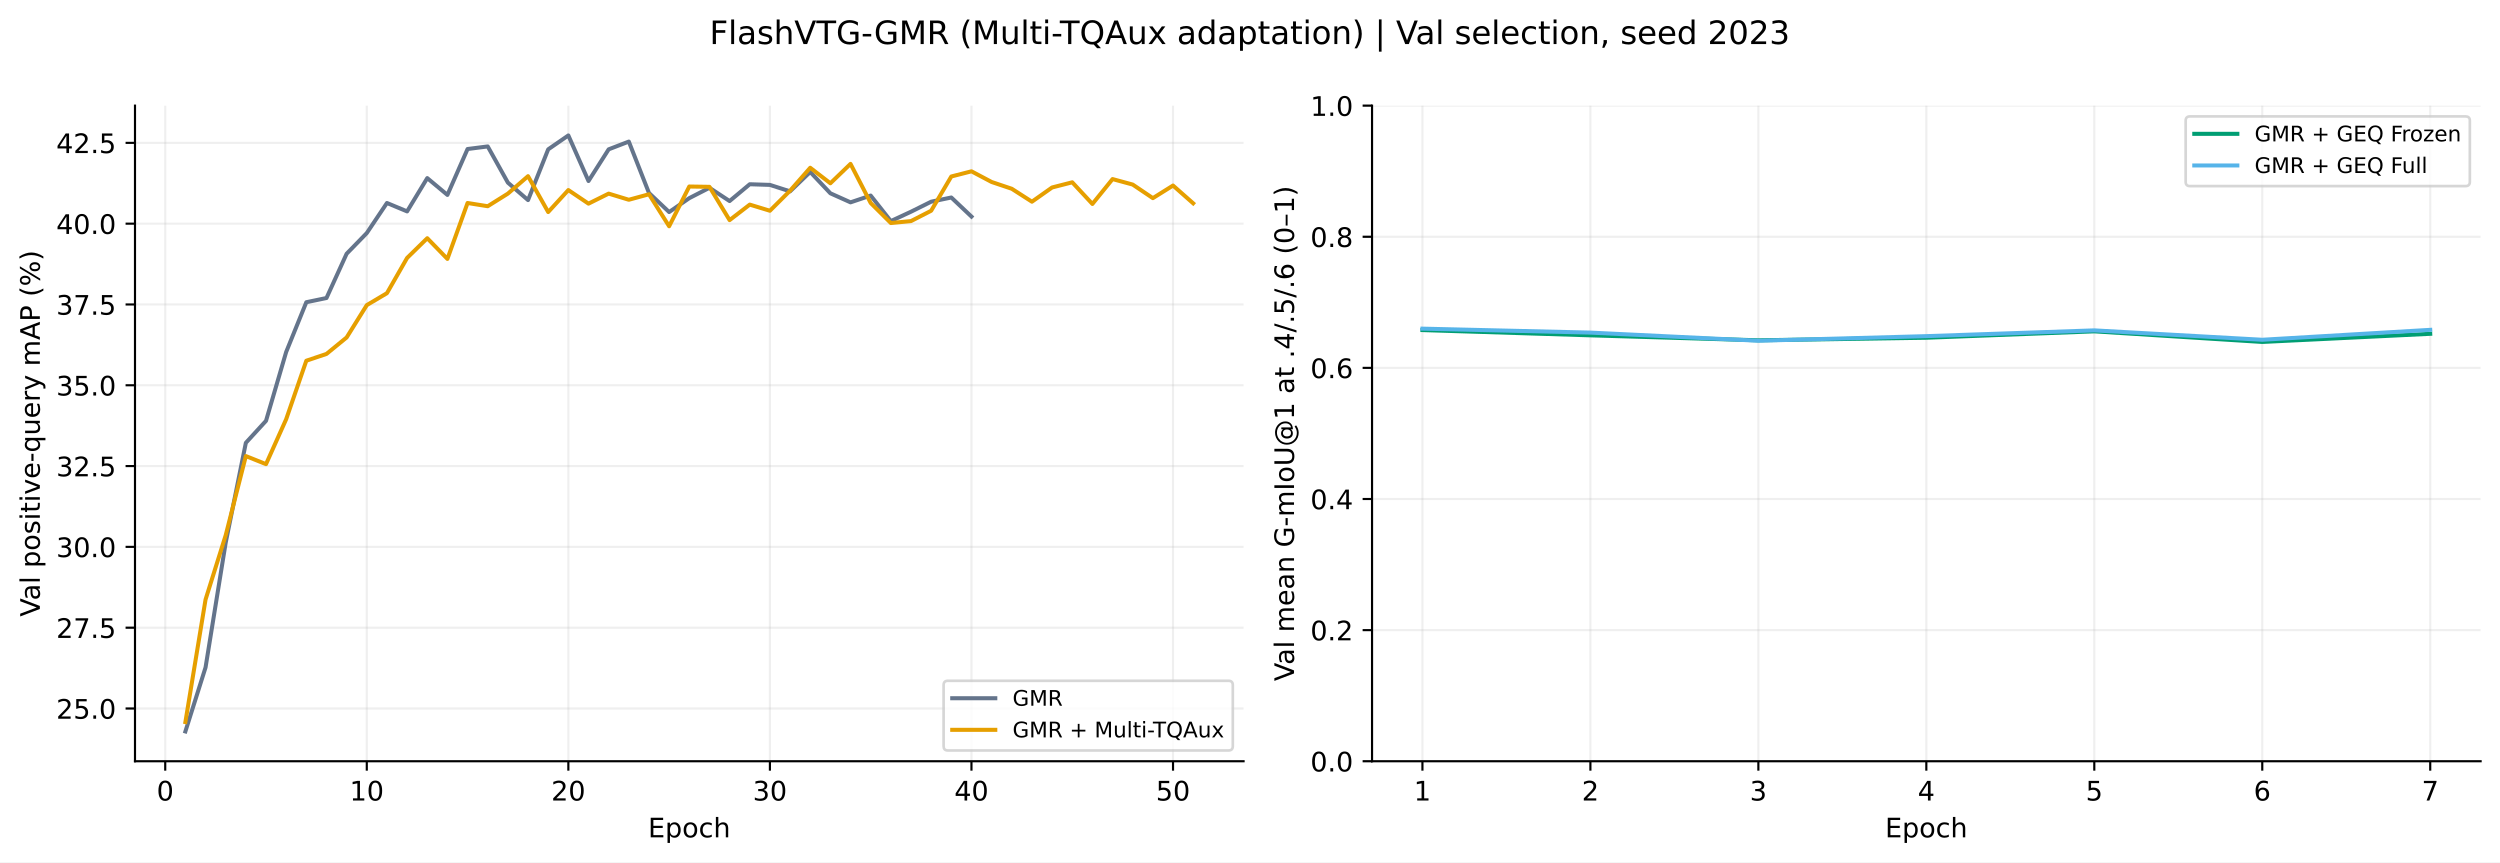
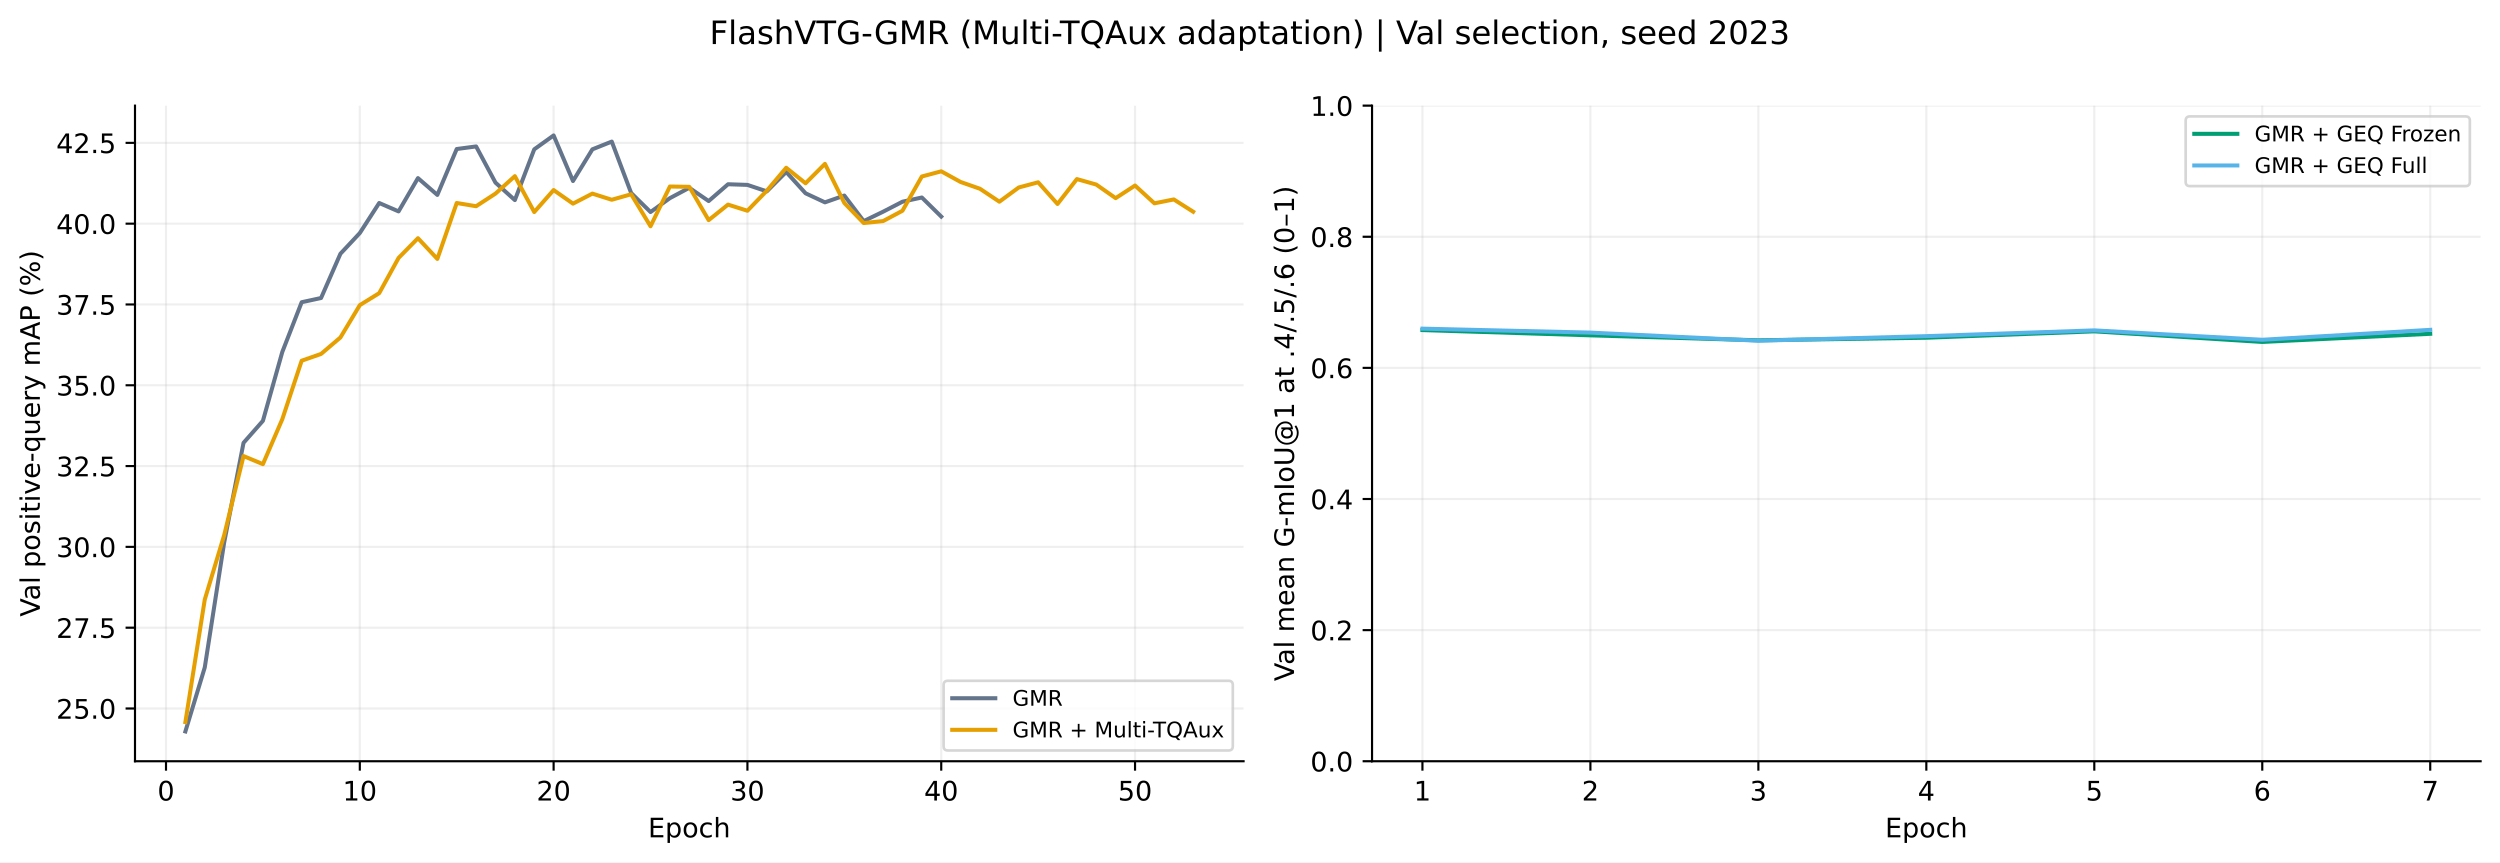
<svg xmlns="http://www.w3.org/2000/svg" xmlns:xlink="http://www.w3.org/1999/xlink" width="928.614pt" height="320.316pt" viewBox="0 0 928.614 320.316" version="1.1">
  <defs>
    <style type="text/css">*{stroke-linejoin: round; stroke-linecap: butt}</style>
  </defs>
  <g id="figure_1">
    <g id="patch_1">
      <path d="M 0 320.316  L 928.614 320.316  L 928.614 0  L 0 0  z " style="fill: #ffffff" />
    </g>
    <g id="axes_1">
      <g id="patch_2">
        <path d="M 50.144 282.76  L 461.919 282.76  L 461.919 39.24  L 50.144 39.24  z " style="fill: #ffffff" />
      </g>
      <g id="matplotlib.axis_1">
        <g id="xtick_1">
          <g id="line2d_1">
-             <path d="M 61.374 282.76  L 61.374 39.24  " clip-path="url(#pd000191c96)" style="fill: none; stroke: #b0b0b0; stroke-opacity: 0.2; stroke-width: 0.8; stroke-linecap: square" />
+             <path d="M 61.662 282.76  L 61.662 39.24  " clip-path="url(#pd000191c96)" style="fill: none; stroke: #b0b0b0; stroke-opacity: 0.2; stroke-width: 0.8; stroke-linecap: square" />
          </g>
          <g id="line2d_2">
            <defs>
              <path id="m847a747f1c" d="M 0 0  L 0 3.5  " style="stroke: #000000; stroke-width: 0.8" />
            </defs>
            <g>
-               <use xlink:href="#m847a747f1c" x="61.374" y="282.76" style="stroke: #000000; stroke-width: 0.8" />
+               <use xlink:href="#m847a747f1c" x="61.662" y="282.76" style="stroke: #000000; stroke-width: 0.8" />
            </g>
          </g>
          <g id="text_1">
-             <text style="font-size: 10px; font-family: 'DejaVu Sans'; text-anchor: middle" x="61.374" y="297.358" transform="rotate(-0 61.37398 297.3584)">0</text>
+             <text style="font-size: 10px; font-family: 'DejaVu Sans'; text-anchor: middle" x="61.662" y="297.358" transform="rotate(-0 61.66193 297.3584)">0</text>
          </g>
        </g>
        <g id="xtick_2">
          <g id="line2d_3">
-             <path d="M 136.242 282.76  L 136.242 39.24  " clip-path="url(#pd000191c96)" style="fill: none; stroke: #b0b0b0; stroke-opacity: 0.2; stroke-width: 0.8; stroke-linecap: square" />
+             <path d="M 133.651 282.76  L 133.651 39.24  " clip-path="url(#pd000191c96)" style="fill: none; stroke: #b0b0b0; stroke-opacity: 0.2; stroke-width: 0.8; stroke-linecap: square" />
          </g>
          <g id="line2d_4">
            <g>
-               <use xlink:href="#m847a747f1c" x="136.242" y="282.76" style="stroke: #000000; stroke-width: 0.8" />
+               <use xlink:href="#m847a747f1c" x="133.651" y="282.76" style="stroke: #000000; stroke-width: 0.8" />
            </g>
          </g>
          <g id="text_2">
-             <text style="font-size: 10px; font-family: 'DejaVu Sans'; text-anchor: middle" x="136.242" y="297.358" transform="rotate(-0 136.2422 297.3584)">10</text>
+             <text style="font-size: 10px; font-family: 'DejaVu Sans'; text-anchor: middle" x="133.651" y="297.358" transform="rotate(-0 133.6506 297.3584)">10</text>
          </g>
        </g>
        <g id="xtick_3">
          <g id="line2d_5">
-             <path d="M 211.11 282.76  L 211.11 39.24  " clip-path="url(#pd000191c96)" style="fill: none; stroke: #b0b0b0; stroke-opacity: 0.2; stroke-width: 0.8; stroke-linecap: square" />
+             <path d="M 205.639 282.76  L 205.639 39.24  " clip-path="url(#pd000191c96)" style="fill: none; stroke: #b0b0b0; stroke-opacity: 0.2; stroke-width: 0.8; stroke-linecap: square" />
          </g>
          <g id="line2d_6">
            <g>
-               <use xlink:href="#m847a747f1c" x="211.11" y="282.76" style="stroke: #000000; stroke-width: 0.8" />
+               <use xlink:href="#m847a747f1c" x="205.639" y="282.76" style="stroke: #000000; stroke-width: 0.8" />
            </g>
          </g>
          <g id="text_3">
-             <text style="font-size: 10px; font-family: 'DejaVu Sans'; text-anchor: middle" x="211.11" y="297.358" transform="rotate(-0 211.1103 297.3584)">20</text>
+             <text style="font-size: 10px; font-family: 'DejaVu Sans'; text-anchor: middle" x="205.639" y="297.358" transform="rotate(-0 205.6392 297.3584)">20</text>
          </g>
        </g>
        <g id="xtick_4">
          <g id="line2d_7">
-             <path d="M 285.979 282.76  L 285.979 39.24  " clip-path="url(#pd000191c96)" style="fill: none; stroke: #b0b0b0; stroke-opacity: 0.2; stroke-width: 0.8; stroke-linecap: square" />
+             <path d="M 277.628 282.76  L 277.628 39.24  " clip-path="url(#pd000191c96)" style="fill: none; stroke: #b0b0b0; stroke-opacity: 0.2; stroke-width: 0.8; stroke-linecap: square" />
          </g>
          <g id="line2d_8">
            <g>
-               <use xlink:href="#m847a747f1c" x="285.979" y="282.76" style="stroke: #000000; stroke-width: 0.8" />
+               <use xlink:href="#m847a747f1c" x="277.628" y="282.76" style="stroke: #000000; stroke-width: 0.8" />
            </g>
          </g>
          <g id="text_4">
-             <text style="font-size: 10px; font-family: 'DejaVu Sans'; text-anchor: middle" x="285.979" y="297.358" transform="rotate(-0 285.9785 297.3584)">30</text>
+             <text style="font-size: 10px; font-family: 'DejaVu Sans'; text-anchor: middle" x="277.628" y="297.358" transform="rotate(-0 277.6278 297.3584)">30</text>
          </g>
        </g>
        <g id="xtick_5">
          <g id="line2d_9">
-             <path d="M 360.847 282.76  L 360.847 39.24  " clip-path="url(#pd000191c96)" style="fill: none; stroke: #b0b0b0; stroke-opacity: 0.2; stroke-width: 0.8; stroke-linecap: square" />
+             <path d="M 349.616 282.76  L 349.616 39.24  " clip-path="url(#pd000191c96)" style="fill: none; stroke: #b0b0b0; stroke-opacity: 0.2; stroke-width: 0.8; stroke-linecap: square" />
          </g>
          <g id="line2d_10">
            <g>
-               <use xlink:href="#m847a747f1c" x="360.847" y="282.76" style="stroke: #000000; stroke-width: 0.8" />
+               <use xlink:href="#m847a747f1c" x="349.616" y="282.76" style="stroke: #000000; stroke-width: 0.8" />
            </g>
          </g>
          <g id="text_5">
-             <text style="font-size: 10px; font-family: 'DejaVu Sans'; text-anchor: middle" x="360.847" y="297.358" transform="rotate(-0 360.8467 297.3584)">40</text>
+             <text style="font-size: 10px; font-family: 'DejaVu Sans'; text-anchor: middle" x="349.616" y="297.358" transform="rotate(-0 349.6165 297.3584)">40</text>
          </g>
        </g>
        <g id="xtick_6">
          <g id="line2d_11">
-             <path d="M 435.715 282.76  L 435.715 39.24  " clip-path="url(#pd000191c96)" style="fill: none; stroke: #b0b0b0; stroke-opacity: 0.2; stroke-width: 0.8; stroke-linecap: square" />
+             <path d="M 421.605 282.76  L 421.605 39.24  " clip-path="url(#pd000191c96)" style="fill: none; stroke: #b0b0b0; stroke-opacity: 0.2; stroke-width: 0.8; stroke-linecap: square" />
          </g>
          <g id="line2d_12">
            <g>
-               <use xlink:href="#m847a747f1c" x="435.715" y="282.76" style="stroke: #000000; stroke-width: 0.8" />
+               <use xlink:href="#m847a747f1c" x="421.605" y="282.76" style="stroke: #000000; stroke-width: 0.8" />
            </g>
          </g>
          <g id="text_6">
-             <text style="font-size: 10px; font-family: 'DejaVu Sans'; text-anchor: middle" x="435.715" y="297.358" transform="rotate(-0 435.7149 297.3584)">50</text>
+             <text style="font-size: 10px; font-family: 'DejaVu Sans'; text-anchor: middle" x="421.605" y="297.358" transform="rotate(-0 421.6051 297.3584)">50</text>
          </g>
        </g>
        <g id="text_7">
          <text style="font-size: 10px; font-family: 'DejaVu Sans'; text-anchor: middle" x="256.031" y="311.037" transform="rotate(-0 256.0312 311.0366)">Epoch</text>
        </g>
      </g>
      <g id="matplotlib.axis_2">
        <g id="ytick_1">
          <g id="line2d_13">
            <path d="M 50.144 263.167  L 461.919 263.167  " clip-path="url(#pd000191c96)" style="fill: none; stroke: #b0b0b0; stroke-opacity: 0.2; stroke-width: 0.8; stroke-linecap: square" />
          </g>
          <g id="line2d_14">
            <defs>
              <path id="mc433141c62" d="M 0 0  L -3.5 0  " style="stroke: #000000; stroke-width: 0.8" />
            </defs>
            <g>
              <use xlink:href="#mc433141c62" x="50.144" y="263.167" style="stroke: #000000; stroke-width: 0.8" />
            </g>
          </g>
          <g id="text_8">
            <text style="font-size: 10px; font-family: 'DejaVu Sans'; text-anchor: end" x="43.144" y="266.966" transform="rotate(-0 43.14375 266.9662)">25.0</text>
          </g>
        </g>
        <g id="ytick_2">
          <g id="line2d_15">
            <path d="M 50.144 233.153  L 461.919 233.153  " clip-path="url(#pd000191c96)" style="fill: none; stroke: #b0b0b0; stroke-opacity: 0.2; stroke-width: 0.8; stroke-linecap: square" />
          </g>
          <g id="line2d_16">
            <g>
              <use xlink:href="#mc433141c62" x="50.144" y="233.153" style="stroke: #000000; stroke-width: 0.8" />
            </g>
          </g>
          <g id="text_9">
            <text style="font-size: 10px; font-family: 'DejaVu Sans'; text-anchor: end" x="43.144" y="236.952" transform="rotate(-0 43.14375 236.9524)">27.5</text>
          </g>
        </g>
        <g id="ytick_3">
          <g id="line2d_17">
            <path d="M 50.144 203.139  L 461.919 203.139  " clip-path="url(#pd000191c96)" style="fill: none; stroke: #b0b0b0; stroke-opacity: 0.2; stroke-width: 0.8; stroke-linecap: square" />
          </g>
          <g id="line2d_18">
            <g>
              <use xlink:href="#mc433141c62" x="50.144" y="203.139" style="stroke: #000000; stroke-width: 0.8" />
            </g>
          </g>
          <g id="text_10">
            <text style="font-size: 10px; font-family: 'DejaVu Sans'; text-anchor: end" x="43.144" y="206.939" transform="rotate(-0 43.14375 206.9386)">30.0</text>
          </g>
        </g>
        <g id="ytick_4">
          <g id="line2d_19">
            <path d="M 50.144 173.126  L 461.919 173.126  " clip-path="url(#pd000191c96)" style="fill: none; stroke: #b0b0b0; stroke-opacity: 0.2; stroke-width: 0.8; stroke-linecap: square" />
          </g>
          <g id="line2d_20">
            <g>
              <use xlink:href="#mc433141c62" x="50.144" y="173.126" style="stroke: #000000; stroke-width: 0.8" />
            </g>
          </g>
          <g id="text_11">
            <text style="font-size: 10px; font-family: 'DejaVu Sans'; text-anchor: end" x="43.144" y="176.925" transform="rotate(-0 43.14375 176.9248)">32.5</text>
          </g>
        </g>
        <g id="ytick_5">
          <g id="line2d_21">
            <path d="M 50.144 143.112  L 461.919 143.112  " clip-path="url(#pd000191c96)" style="fill: none; stroke: #b0b0b0; stroke-opacity: 0.2; stroke-width: 0.8; stroke-linecap: square" />
          </g>
          <g id="line2d_22">
            <g>
              <use xlink:href="#mc433141c62" x="50.144" y="143.112" style="stroke: #000000; stroke-width: 0.8" />
            </g>
          </g>
          <g id="text_12">
            <text style="font-size: 10px; font-family: 'DejaVu Sans'; text-anchor: end" x="43.144" y="146.911" transform="rotate(-0 43.14375 146.911)">35.0</text>
          </g>
        </g>
        <g id="ytick_6">
          <g id="line2d_23">
            <path d="M 50.144 113.098  L 461.919 113.098  " clip-path="url(#pd000191c96)" style="fill: none; stroke: #b0b0b0; stroke-opacity: 0.2; stroke-width: 0.8; stroke-linecap: square" />
          </g>
          <g id="line2d_24">
            <g>
              <use xlink:href="#mc433141c62" x="50.144" y="113.098" style="stroke: #000000; stroke-width: 0.8" />
            </g>
          </g>
          <g id="text_13">
            <text style="font-size: 10px; font-family: 'DejaVu Sans'; text-anchor: end" x="43.144" y="116.897" transform="rotate(-0 43.14375 116.8972)">37.5</text>
          </g>
        </g>
        <g id="ytick_7">
          <g id="line2d_25">
            <path d="M 50.144 83.084  L 461.919 83.084  " clip-path="url(#pd000191c96)" style="fill: none; stroke: #b0b0b0; stroke-opacity: 0.2; stroke-width: 0.8; stroke-linecap: square" />
          </g>
          <g id="line2d_26">
            <g>
              <use xlink:href="#mc433141c62" x="50.144" y="83.084" style="stroke: #000000; stroke-width: 0.8" />
            </g>
          </g>
          <g id="text_14">
            <text style="font-size: 10px; font-family: 'DejaVu Sans'; text-anchor: end" x="43.144" y="86.883" transform="rotate(-0 43.14375 86.88338)">40.0</text>
          </g>
        </g>
        <g id="ytick_8">
          <g id="line2d_27">
            <path d="M 50.144 53.07  L 461.919 53.07  " clip-path="url(#pd000191c96)" style="fill: none; stroke: #b0b0b0; stroke-opacity: 0.2; stroke-width: 0.8; stroke-linecap: square" />
          </g>
          <g id="line2d_28">
            <g>
              <use xlink:href="#mc433141c62" x="50.144" y="53.07" style="stroke: #000000; stroke-width: 0.8" />
            </g>
          </g>
          <g id="text_15">
            <text style="font-size: 10px; font-family: 'DejaVu Sans'; text-anchor: end" x="43.144" y="56.87" transform="rotate(-0 43.14375 56.86958)">42.5</text>
          </g>
        </g>
        <g id="text_16">
          <text style="font-size: 10px; font-family: 'DejaVu Sans'; text-anchor: middle" x="14.798" y="161" transform="rotate(-90 14.79844 161)">Val positive-query mAP (%)</text>
        </g>
      </g>
      <g id="line2d_29">
-         <path d="M 68.861 271.691  L 76.348 247.92  L 83.834 201.579  L 91.321 164.482  L 98.808 156.318  L 106.295 130.746  L 113.782 112.258  L 121.269 110.697  L 128.755 94.249  L 136.242 86.566  L 143.729 75.401  L 151.216 78.522  L 158.703 66.156  L 166.189 72.399  L 173.676 55.351  L 181.163 54.391  L 188.65 67.837  L 196.137 74.32  L 203.624 55.471  L 211.11 50.309  L 218.597 67.237  L 226.084 55.471  L 233.571 52.59  L 241.058 71.679  L 248.544 78.762  L 256.031 73.6  L 263.518 69.758  L 271.005 74.68  L 278.492 68.437  L 285.979 68.678  L 293.465 71.079  L 300.952 63.875  L 308.439 71.799  L 315.926 75.161  L 323.413 72.639  L 330.899 82.124  L 338.386 78.642  L 345.873 74.92  L 353.36 73.36  L 360.847 80.443  " clip-path="url(#pd000191c96)" style="fill: none; stroke: #64748b; stroke-width: 1.5; stroke-linecap: square" />
+         <path d="M 68.861 271.691  L 76.06 247.92  L 83.259 201.579  L 90.457 164.482  L 97.656 156.318  L 104.855 130.746  L 112.054 112.258  L 119.253 110.697  L 126.452 94.249  L 133.651 86.566  L 140.849 75.401  L 148.048 78.522  L 155.247 66.156  L 162.446 72.399  L 169.645 55.351  L 176.844 54.391  L 184.043 67.837  L 191.241 74.32  L 198.44 55.471  L 205.639 50.309  L 212.838 67.237  L 220.037 55.471  L 227.236 52.59  L 234.435 71.679  L 241.634 78.762  L 248.832 73.6  L 256.031 69.758  L 263.23 74.68  L 270.429 68.437  L 277.628 68.678  L 284.827 71.079  L 292.026 63.875  L 299.224 71.799  L 306.423 75.161  L 313.622 72.639  L 320.821 82.124  L 328.02 78.642  L 335.219 74.92  L 342.418 73.36  L 349.616 80.443  " clip-path="url(#pd000191c96)" style="fill: none; stroke: #64748b; stroke-width: 1.5; stroke-linecap: square" />
      </g>
      <g id="line2d_30">
-         <path d="M 68.861 268.209  L 76.348 222.708  L 83.834 198.817  L 91.321 169.404  L 98.808 172.405  L 106.295 155.718  L 113.782 133.988  L 121.269 131.466  L 128.755 125.344  L 136.242 113.338  L 143.729 108.896  L 151.216 95.81  L 158.703 88.487  L 166.189 96.17  L 173.676 75.401  L 181.163 76.601  L 188.65 71.919  L 196.137 65.436  L 203.624 78.762  L 211.11 70.598  L 218.597 75.641  L 226.084 71.919  L 233.571 74.2  L 241.058 72.159  L 248.544 84.045  L 256.031 69.278  L 263.518 69.398  L 271.005 81.764  L 278.492 76.001  L 285.979 78.282  L 293.465 70.839  L 300.952 62.315  L 308.439 68.077  L 315.926 60.874  L 323.413 75.401  L 330.899 82.844  L 338.386 82.124  L 345.873 78.282  L 353.36 65.556  L 360.847 63.635  L 368.334 67.597  L 375.82 70.118  L 383.307 74.92  L 390.794 69.638  L 398.281 67.717  L 405.768 75.761  L 413.254 66.517  L 420.741 68.557  L 428.228 73.6  L 435.715 68.918  L 443.202 75.521  " clip-path="url(#pd000191c96)" style="fill: none; stroke: #e69f00; stroke-width: 1.5; stroke-linecap: square" />
+         <path d="M 68.861 268.209  L 76.06 222.708  L 83.259 198.817  L 90.457 169.404  L 97.656 172.405  L 104.855 155.718  L 112.054 133.988  L 119.253 131.466  L 126.452 125.344  L 133.651 113.338  L 140.849 108.896  L 148.048 95.81  L 155.247 88.487  L 162.446 96.17  L 169.645 75.401  L 176.844 76.601  L 184.043 71.919  L 191.241 65.436  L 198.44 78.762  L 205.639 70.598  L 212.838 75.641  L 220.037 71.919  L 227.236 74.2  L 234.435 72.159  L 241.634 84.045  L 248.832 69.278  L 256.031 69.398  L 263.23 81.764  L 270.429 76.001  L 277.628 78.282  L 284.827 70.839  L 292.026 62.315  L 299.224 68.077  L 306.423 60.874  L 313.622 75.401  L 320.821 82.844  L 328.02 82.124  L 335.219 78.282  L 342.418 65.556  L 349.616 63.635  L 356.815 67.597  L 364.014 70.118  L 371.213 74.92  L 378.412 69.638  L 385.611 67.717  L 392.81 75.761  L 400.009 66.517  L 407.207 68.557  L 414.406 73.6  L 421.605 68.918  L 428.804 75.521  L 436.003 74.08  L 443.202 78.642  " clip-path="url(#pd000191c96)" style="fill: none; stroke: #e69f00; stroke-width: 1.5; stroke-linecap: square" />
      </g>
      <g id="patch_3">
        <path d="M 50.144 282.76  L 50.144 39.24  " style="fill: none; stroke: #000000; stroke-width: 0.8; stroke-linejoin: miter; stroke-linecap: square" />
      </g>
      <g id="patch_4">
        <path d="M 50.144 282.76  L 461.919 282.76  " style="fill: none; stroke: #000000; stroke-width: 0.8; stroke-linejoin: miter; stroke-linecap: square" />
      </g>
      <g id="legend_1">
        <g id="patch_5">
          <path d="M 352.099 278.76  L 456.319 278.76  Q 457.919 278.76 457.919 277.16  L 457.919 254.475  Q 457.919 252.875 456.319 252.875  L 352.099 252.875  Q 350.499 252.875 350.499 254.475  L 350.499 277.16  Q 350.499 278.76 352.099 278.76  z " style="fill: #ffffff; opacity: 0.8; stroke: #cccccc; stroke-linejoin: miter" />
        </g>
        <g id="line2d_31">
          <path d="M 353.699 259.354  L 361.699 259.354  L 369.699 259.354  " style="fill: none; stroke: #64748b; stroke-width: 1.5; stroke-linecap: square" />
        </g>
        <g id="text_17">
          <text style="font-size: 8px; font-family: 'DejaVu Sans'; text-anchor: start" x="376.099" y="262.154" transform="rotate(-0 376.0987 262.1538)">GMR</text>
        </g>
        <g id="line2d_32">
          <path d="M 353.699 271.096  L 361.699 271.096  L 369.699 271.096  " style="fill: none; stroke: #e69f00; stroke-width: 1.5; stroke-linecap: square" />
        </g>
        <g id="text_18">
          <text style="font-size: 8px; font-family: 'DejaVu Sans'; text-anchor: start" x="376.099" y="273.896" transform="rotate(-0 376.0987 273.8963)">GMR + Multi-TQAux</text>
        </g>
      </g>
    </g>
    <g id="axes_2">
      <g id="patch_6">
        <path d="M 509.639 282.76  L 921.414 282.76  L 921.414 39.24  L 509.639 39.24  z " style="fill: #ffffff" />
      </g>
      <g id="matplotlib.axis_3">
        <g id="xtick_7">
          <g id="line2d_33">
            <path d="M 528.356 282.76  L 528.356 39.24  " clip-path="url(#p77ef6f5518)" style="fill: none; stroke: #b0b0b0; stroke-opacity: 0.2; stroke-width: 0.8; stroke-linecap: square" />
          </g>
          <g id="line2d_34">
            <g>
              <use xlink:href="#m847a747f1c" x="528.356" y="282.76" style="stroke: #000000; stroke-width: 0.8" />
            </g>
          </g>
          <g id="text_19">
            <text style="font-size: 10px; font-family: 'DejaVu Sans'; text-anchor: middle" x="528.356" y="297.358" transform="rotate(-0 528.3558 297.3584)">1</text>
          </g>
        </g>
        <g id="xtick_8">
          <g id="line2d_35">
            <path d="M 590.746 282.76  L 590.746 39.24  " clip-path="url(#p77ef6f5518)" style="fill: none; stroke: #b0b0b0; stroke-opacity: 0.2; stroke-width: 0.8; stroke-linecap: square" />
          </g>
          <g id="line2d_36">
            <g>
              <use xlink:href="#m847a747f1c" x="590.746" y="282.76" style="stroke: #000000; stroke-width: 0.8" />
            </g>
          </g>
          <g id="text_20">
            <text style="font-size: 10px; font-family: 'DejaVu Sans'; text-anchor: middle" x="590.746" y="297.358" transform="rotate(-0 590.7459 297.3584)">2</text>
          </g>
        </g>
        <g id="xtick_9">
          <g id="line2d_37">
            <path d="M 653.136 282.76  L 653.136 39.24  " clip-path="url(#p77ef6f5518)" style="fill: none; stroke: #b0b0b0; stroke-opacity: 0.2; stroke-width: 0.8; stroke-linecap: square" />
          </g>
          <g id="line2d_38">
            <g>
              <use xlink:href="#m847a747f1c" x="653.136" y="282.76" style="stroke: #000000; stroke-width: 0.8" />
            </g>
          </g>
          <g id="text_21">
            <text style="font-size: 10px; font-family: 'DejaVu Sans'; text-anchor: middle" x="653.136" y="297.358" transform="rotate(-0 653.1361 297.3584)">3</text>
          </g>
        </g>
        <g id="xtick_10">
          <g id="line2d_39">
            <path d="M 715.526 282.76  L 715.526 39.24  " clip-path="url(#p77ef6f5518)" style="fill: none; stroke: #b0b0b0; stroke-opacity: 0.2; stroke-width: 0.8; stroke-linecap: square" />
          </g>
          <g id="line2d_40">
            <g>
              <use xlink:href="#m847a747f1c" x="715.526" y="282.76" style="stroke: #000000; stroke-width: 0.8" />
            </g>
          </g>
          <g id="text_22">
            <text style="font-size: 10px; font-family: 'DejaVu Sans'; text-anchor: middle" x="715.526" y="297.358" transform="rotate(-0 715.5263 297.3584)">4</text>
          </g>
        </g>
        <g id="xtick_11">
          <g id="line2d_41">
            <path d="M 777.916 282.76  L 777.916 39.24  " clip-path="url(#p77ef6f5518)" style="fill: none; stroke: #b0b0b0; stroke-opacity: 0.2; stroke-width: 0.8; stroke-linecap: square" />
          </g>
          <g id="line2d_42">
            <g>
              <use xlink:href="#m847a747f1c" x="777.916" y="282.76" style="stroke: #000000; stroke-width: 0.8" />
            </g>
          </g>
          <g id="text_23">
            <text style="font-size: 10px; font-family: 'DejaVu Sans'; text-anchor: middle" x="777.916" y="297.358" transform="rotate(-0 777.9164 297.3584)">5</text>
          </g>
        </g>
        <g id="xtick_12">
          <g id="line2d_43">
            <path d="M 840.307 282.76  L 840.307 39.24  " clip-path="url(#p77ef6f5518)" style="fill: none; stroke: #b0b0b0; stroke-opacity: 0.2; stroke-width: 0.8; stroke-linecap: square" />
          </g>
          <g id="line2d_44">
            <g>
              <use xlink:href="#m847a747f1c" x="840.307" y="282.76" style="stroke: #000000; stroke-width: 0.8" />
            </g>
          </g>
          <g id="text_24">
            <text style="font-size: 10px; font-family: 'DejaVu Sans'; text-anchor: middle" x="840.307" y="297.358" transform="rotate(-0 840.3066 297.3584)">6</text>
          </g>
        </g>
        <g id="xtick_13">
          <g id="line2d_45">
            <path d="M 902.697 282.76  L 902.697 39.24  " clip-path="url(#p77ef6f5518)" style="fill: none; stroke: #b0b0b0; stroke-opacity: 0.2; stroke-width: 0.8; stroke-linecap: square" />
          </g>
          <g id="line2d_46">
            <g>
              <use xlink:href="#m847a747f1c" x="902.697" y="282.76" style="stroke: #000000; stroke-width: 0.8" />
            </g>
          </g>
          <g id="text_25">
            <text style="font-size: 10px; font-family: 'DejaVu Sans'; text-anchor: middle" x="902.697" y="297.358" transform="rotate(-0 902.6967 297.3584)">7</text>
          </g>
        </g>
        <g id="text_26">
          <text style="font-size: 10px; font-family: 'DejaVu Sans'; text-anchor: middle" x="715.526" y="311.037" transform="rotate(-0 715.5263 311.0366)">Epoch</text>
        </g>
      </g>
      <g id="matplotlib.axis_4">
        <g id="ytick_9">
          <g id="line2d_47">
            <path d="M 509.639 282.76  L 921.414 282.76  " clip-path="url(#p77ef6f5518)" style="fill: none; stroke: #b0b0b0; stroke-opacity: 0.2; stroke-width: 0.8; stroke-linecap: square" />
          </g>
          <g id="line2d_48">
            <g>
              <use xlink:href="#mc433141c62" x="509.639" y="282.76" style="stroke: #000000; stroke-width: 0.8" />
            </g>
          </g>
          <g id="text_27">
            <text style="font-size: 10px; font-family: 'DejaVu Sans'; text-anchor: end" x="502.639" y="286.559" transform="rotate(-0 502.6388 286.5592)">0.0</text>
          </g>
        </g>
        <g id="ytick_10">
          <g id="line2d_49">
            <path d="M 509.639 234.056  L 921.414 234.056  " clip-path="url(#p77ef6f5518)" style="fill: none; stroke: #b0b0b0; stroke-opacity: 0.2; stroke-width: 0.8; stroke-linecap: square" />
          </g>
          <g id="line2d_50">
            <g>
              <use xlink:href="#mc433141c62" x="509.639" y="234.056" style="stroke: #000000; stroke-width: 0.8" />
            </g>
          </g>
          <g id="text_28">
            <text style="font-size: 10px; font-family: 'DejaVu Sans'; text-anchor: end" x="502.639" y="237.855" transform="rotate(-0 502.6388 237.8552)">0.2</text>
          </g>
        </g>
        <g id="ytick_11">
          <g id="line2d_51">
            <path d="M 509.639 185.352  L 921.414 185.352  " clip-path="url(#p77ef6f5518)" style="fill: none; stroke: #b0b0b0; stroke-opacity: 0.2; stroke-width: 0.8; stroke-linecap: square" />
          </g>
          <g id="line2d_52">
            <g>
              <use xlink:href="#mc433141c62" x="509.639" y="185.352" style="stroke: #000000; stroke-width: 0.8" />
            </g>
          </g>
          <g id="text_29">
            <text style="font-size: 10px; font-family: 'DejaVu Sans'; text-anchor: end" x="502.639" y="189.151" transform="rotate(-0 502.6388 189.1512)">0.4</text>
          </g>
        </g>
        <g id="ytick_12">
          <g id="line2d_53">
            <path d="M 509.639 136.648  L 921.414 136.648  " clip-path="url(#p77ef6f5518)" style="fill: none; stroke: #b0b0b0; stroke-opacity: 0.2; stroke-width: 0.8; stroke-linecap: square" />
          </g>
          <g id="line2d_54">
            <g>
              <use xlink:href="#mc433141c62" x="509.639" y="136.648" style="stroke: #000000; stroke-width: 0.8" />
            </g>
          </g>
          <g id="text_30">
            <text style="font-size: 10px; font-family: 'DejaVu Sans'; text-anchor: end" x="502.639" y="140.447" transform="rotate(-0 502.6388 140.4472)">0.6</text>
          </g>
        </g>
        <g id="ytick_13">
          <g id="line2d_55">
            <path d="M 509.639 87.944  L 921.414 87.944  " clip-path="url(#p77ef6f5518)" style="fill: none; stroke: #b0b0b0; stroke-opacity: 0.2; stroke-width: 0.8; stroke-linecap: square" />
          </g>
          <g id="line2d_56">
            <g>
              <use xlink:href="#mc433141c62" x="509.639" y="87.944" style="stroke: #000000; stroke-width: 0.8" />
            </g>
          </g>
          <g id="text_31">
            <text style="font-size: 10px; font-family: 'DejaVu Sans'; text-anchor: end" x="502.639" y="91.743" transform="rotate(-0 502.6388 91.74322)">0.8</text>
          </g>
        </g>
        <g id="ytick_14">
          <g id="line2d_57">
            <path d="M 509.639 39.24  L 921.414 39.24  " clip-path="url(#p77ef6f5518)" style="fill: none; stroke: #b0b0b0; stroke-opacity: 0.2; stroke-width: 0.8; stroke-linecap: square" />
          </g>
          <g id="line2d_58">
            <g>
              <use xlink:href="#mc433141c62" x="509.639" y="39.24" style="stroke: #000000; stroke-width: 0.8" />
            </g>
          </g>
          <g id="text_32">
            <text style="font-size: 10px; font-family: 'DejaVu Sans'; text-anchor: end" x="502.639" y="43.039" transform="rotate(-0 502.6388 43.03922)">1.0</text>
          </g>
        </g>
        <g id="text_33">
          <text style="font-size: 10px; font-family: 'DejaVu Sans'; text-anchor: middle" x="480.656" y="161" transform="rotate(-90 480.6559 161)">Val mean G-mIoU@1 at .4/.5/.6 (0–1)</text>
        </g>
      </g>
      <g id="line2d_59">
        <path d="M 528.356 122.604  L 590.746 124.56  L 653.136 126.403  L 715.526 125.451  L 777.916 123.077  L 840.307 127.013  L 902.697 123.99  " clip-path="url(#p77ef6f5518)" style="fill: none; stroke: #009e73; stroke-width: 1.5; stroke-linecap: square" />
      </g>
      <g id="line2d_60">
        <path d="M 528.356 122.074  L 590.746 123.543  L 653.136 126.563  L 715.526 124.858  L 777.916 122.716  L 840.307 126.205  L 902.697 122.517  " clip-path="url(#p77ef6f5518)" style="fill: none; stroke: #56b4e9; stroke-width: 1.5; stroke-linecap: square" />
      </g>
      <g id="patch_7">
        <path d="M 509.639 282.76  L 509.639 39.24  " style="fill: none; stroke: #000000; stroke-width: 0.8; stroke-linejoin: miter; stroke-linecap: square" />
      </g>
      <g id="patch_8">
        <path d="M 509.639 282.76  L 921.414 282.76  " style="fill: none; stroke: #000000; stroke-width: 0.8; stroke-linejoin: miter; stroke-linecap: square" />
      </g>
      <g id="legend_2">
        <g id="patch_9">
          <path d="M 813.455 69.125  L 915.814 69.125  Q 917.414 69.125 917.414 67.525  L 917.414 44.84  Q 917.414 43.24 915.814 43.24  L 813.455 43.24  Q 811.855 43.24 811.855 44.84  L 811.855 67.525  Q 811.855 69.125 813.455 69.125  z " style="fill: #ffffff; opacity: 0.8; stroke: #cccccc; stroke-linejoin: miter" />
        </g>
        <g id="line2d_61">
          <path d="M 815.055 49.719  L 823.055 49.719  L 831.055 49.719  " style="fill: none; stroke: #009e73; stroke-width: 1.5; stroke-linecap: square" />
        </g>
        <g id="text_34">
          <text style="font-size: 8px; font-family: 'DejaVu Sans'; text-anchor: start" x="837.455" y="52.519" transform="rotate(-0 837.455 52.51875)">GMR + GEQ Frozen</text>
        </g>
        <g id="line2d_62">
          <path d="M 815.055 61.461  L 823.055 61.461  L 831.055 61.461  " style="fill: none; stroke: #56b4e9; stroke-width: 1.5; stroke-linecap: square" />
        </g>
        <g id="text_35">
          <text style="font-size: 8px; font-family: 'DejaVu Sans'; text-anchor: start" x="837.455" y="64.261" transform="rotate(-0 837.455 64.26125)">GMR + GEQ Full</text>
        </g>
      </g>
    </g>
    <g id="text_36">
      <text style="font-size: 12px; font-family: 'DejaVu Sans'; text-anchor: middle" x="464.214" y="16.371" transform="rotate(-0 464.2138 16.37063)">FlashVTG-GMR (Multi-TQAux adaptation) | Val selection, seed 2023</text>
    </g>
  </g>
  <defs>
    <clipPath id="pd000191c96">
      <rect x="50.144" y="39.24" width="411.775" height="243.52" />
    </clipPath>
    <clipPath id="p77ef6f5518">
      <rect x="509.639" y="39.24" width="411.775" height="243.52" />
    </clipPath>
  </defs>
</svg>
